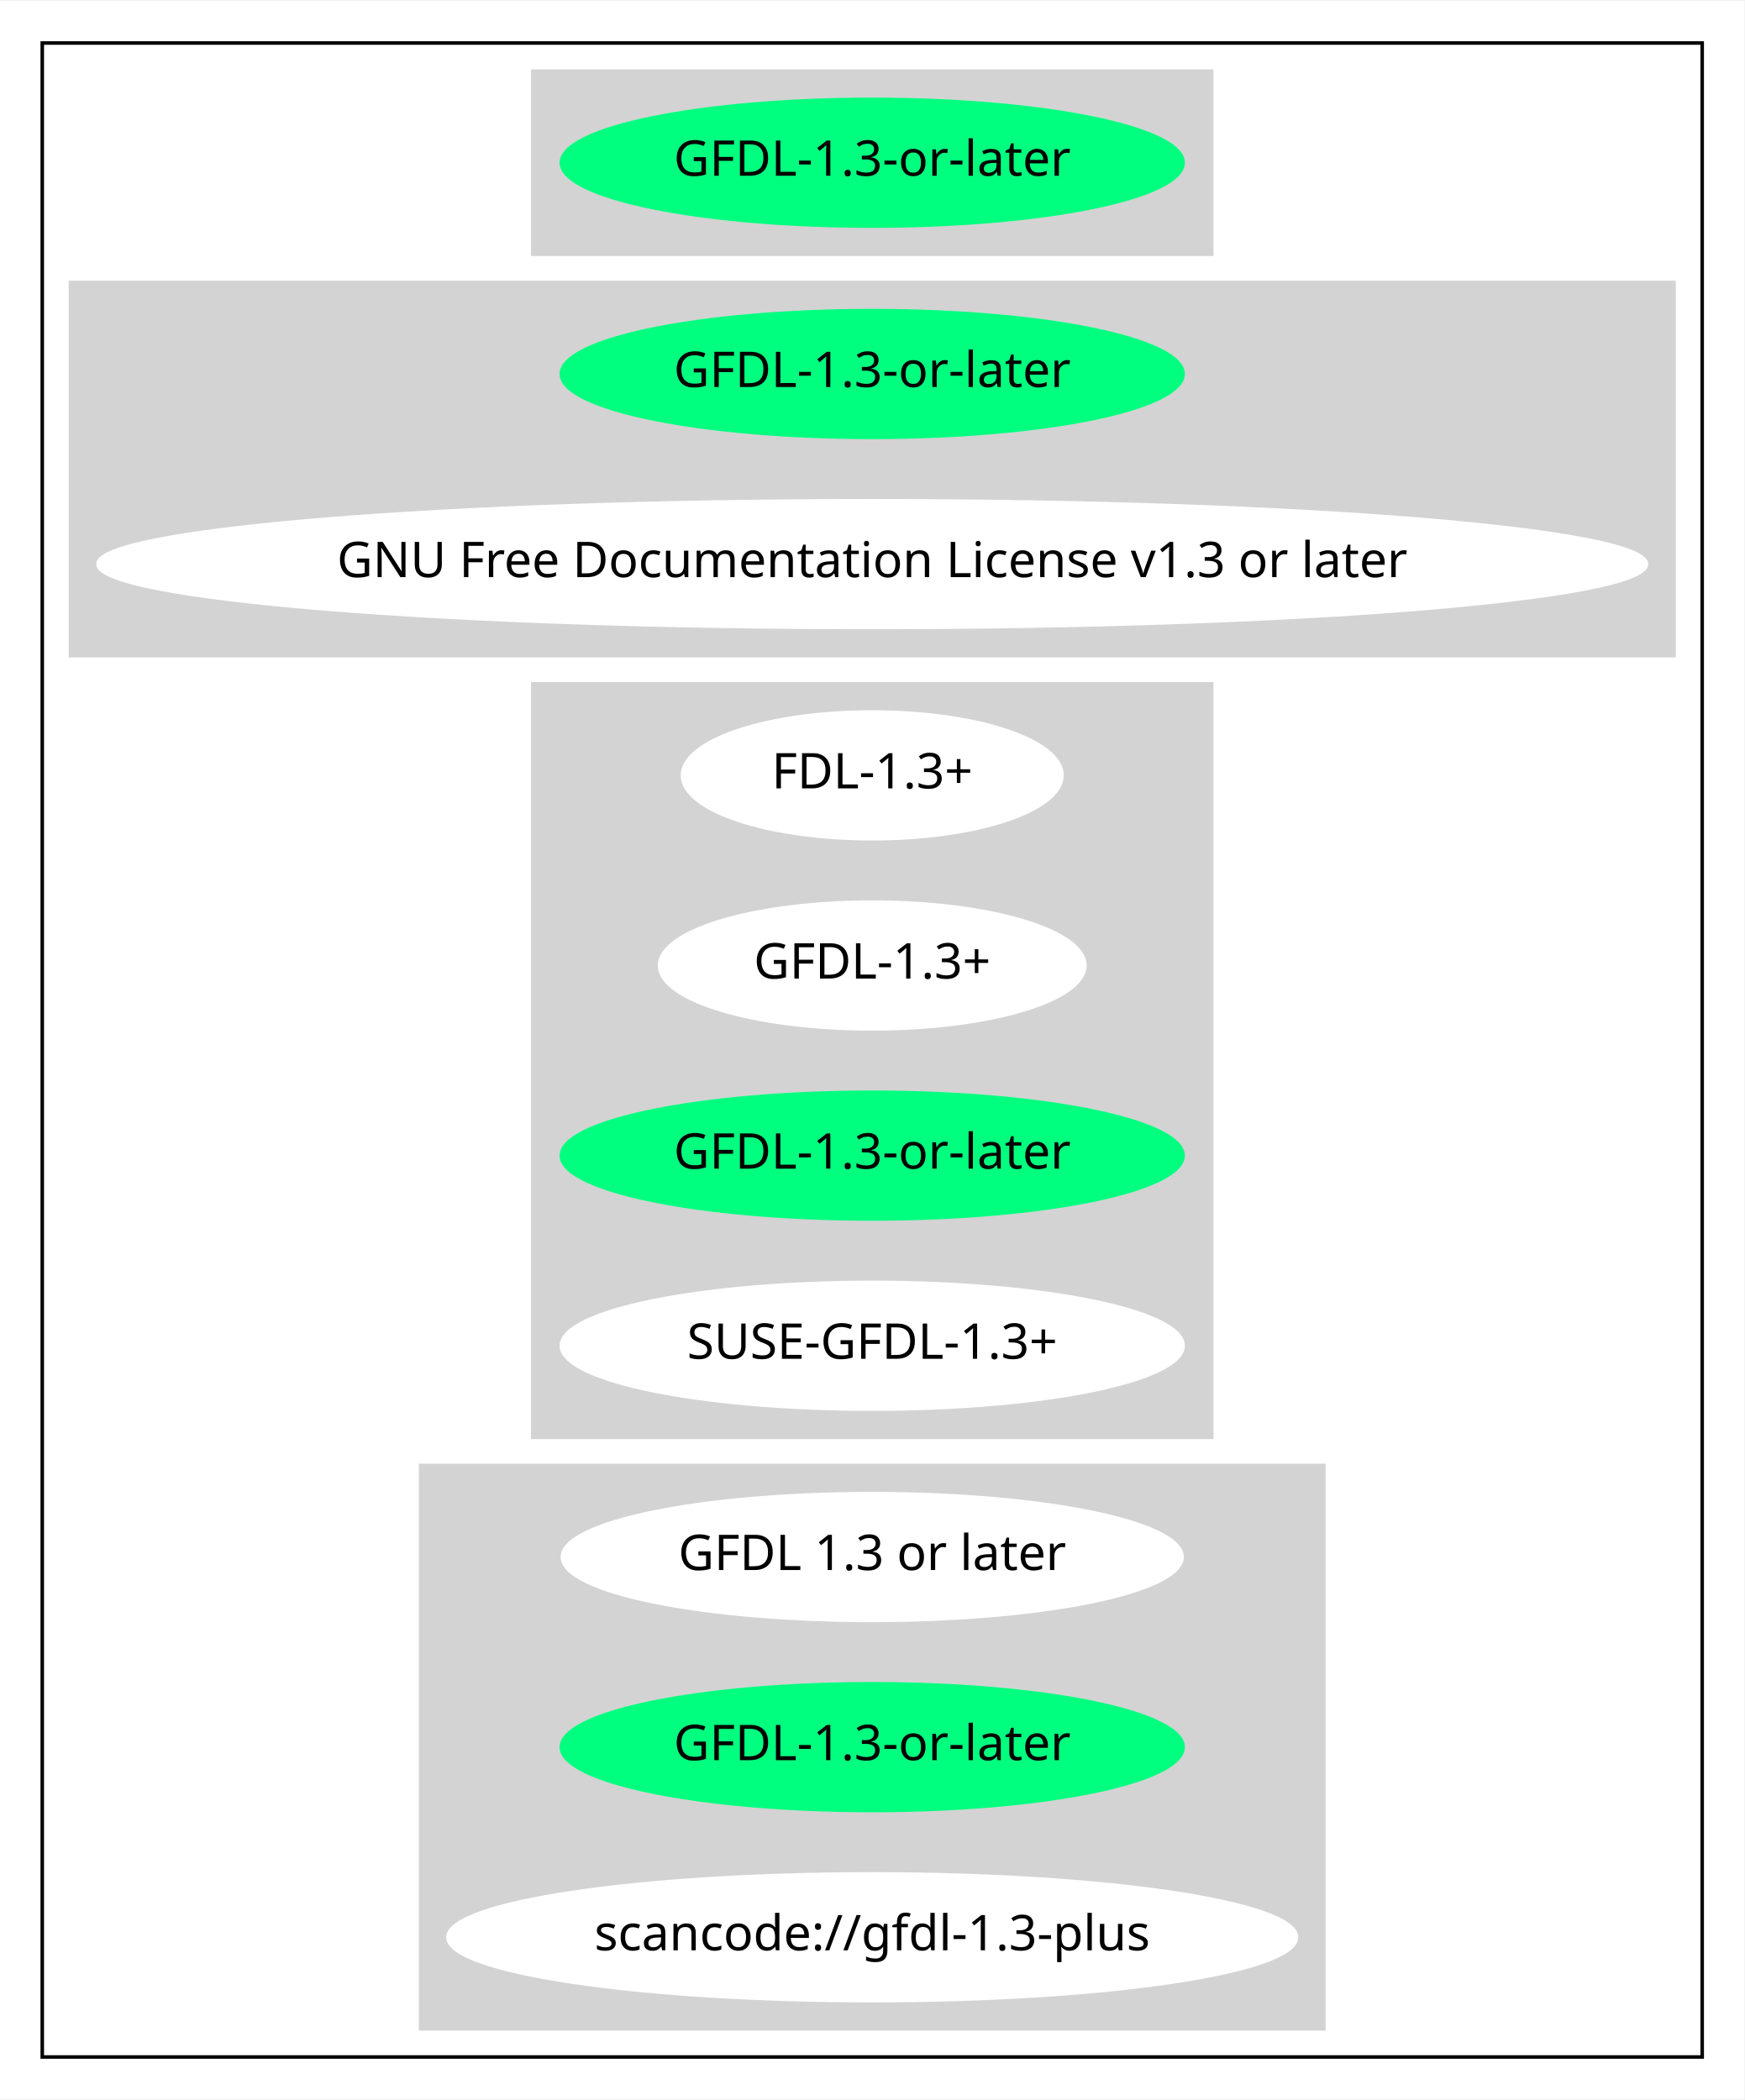
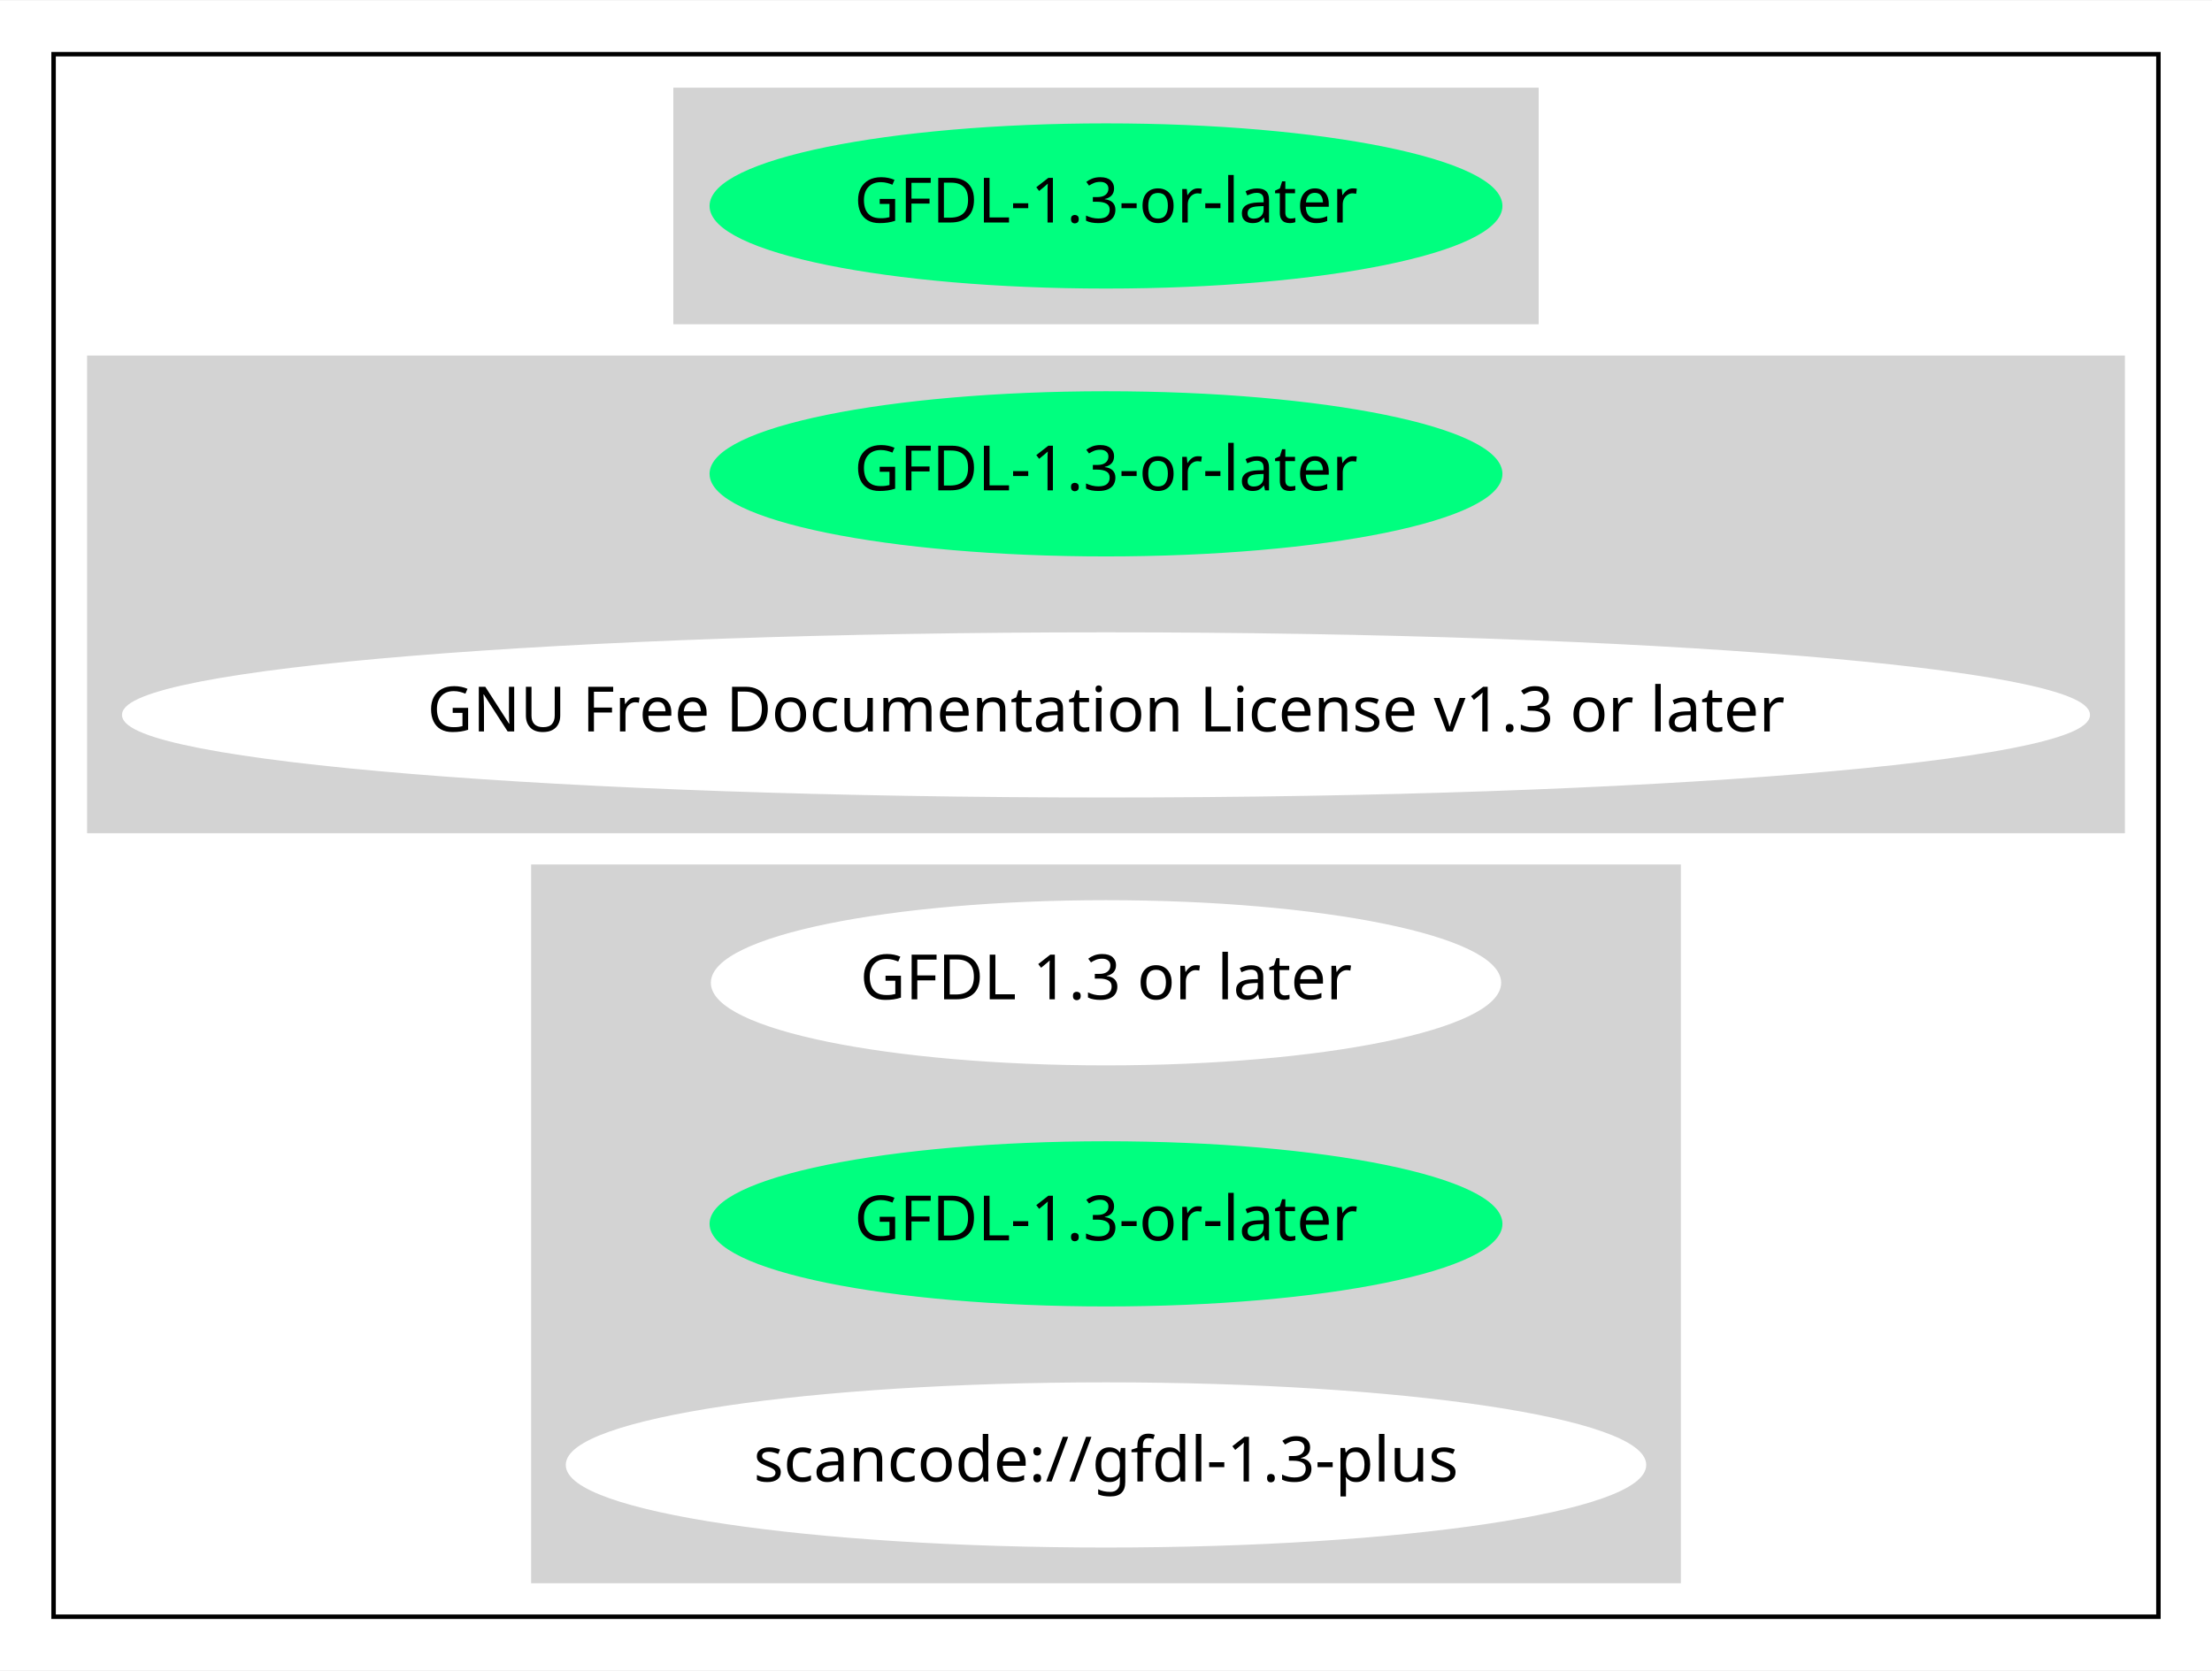
- <svg xmlns="http://www.w3.org/2000/svg" width="495pt" height="596pt" viewBox="0.00 0.00 495.36 596.00">
-   <g id="graph0" class="graph" transform="scale(1 1) rotate(0) translate(4 592)">
-     <polygon fill="white" stroke="transparent" points="-4,4 -4,-592 491.36,-592 491.36,4 -4,4" />
+ <svg xmlns="http://www.w3.org/2000/svg" width="495pt" height="374pt" viewBox="0.00 0.00 495.36 374.00">
+   <g id="graph0" class="graph" transform="scale(1 1) rotate(0) translate(4 370)">
+     <polygon fill="white" stroke="transparent" points="-4,4 -4,-370 491.36,-370 491.36,4 -4,4" />
    <g id="clust1" class="cluster">
-       <polygon fill="none" stroke="black" points="8,-8 8,-580 479.36,-580 479.36,-8 8,-8" />
+       <polygon fill="none" stroke="black" points="8,-8 8,-358 479.36,-358 479.36,-8 8,-8" />
    </g>
    <g id="clust2" class="cluster">
-       <polygon fill="lightgray" stroke="lightgray" points="147.29,-520 147.29,-572 340.07,-572 340.07,-520 147.29,-520" />
+       <polygon fill="lightgray" stroke="lightgray" points="147.29,-298 147.29,-350 340.07,-350 340.07,-298 147.29,-298" />
    </g>
    <g id="clust3" class="cluster">
-       <polygon fill="lightgray" stroke="lightgray" points="16,-406 16,-512 471.36,-512 471.36,-406 16,-406" />
+       <polygon fill="lightgray" stroke="lightgray" points="16,-184 16,-290 471.36,-290 471.36,-184 16,-184" />
    </g>
    <g id="clust4" class="cluster">
-       <polygon fill="lightgray" stroke="lightgray" points="147.29,-184 147.29,-398 340.07,-398 340.07,-184 147.29,-184" />
-     </g>
-     <g id="clust5" class="cluster">
      <polygon fill="lightgray" stroke="lightgray" points="115.44,-16 115.44,-176 371.92,-176 371.92,-16 115.44,-16" />
    </g>
    <g id="node1" class="node">
-       <ellipse fill="springgreen" stroke="springgreen" cx="243.68" cy="-546" rx="88.28" ry="18" />
-       <text text-anchor="middle" x="243.68" y="-542.3" font-family="Times-Roman" font-size="14.00">GFDL-1.3-or-later</text>
+       <ellipse fill="springgreen" stroke="springgreen" cx="243.68" cy="-324" rx="88.28" ry="18" />
+       <text text-anchor="middle" x="243.68" y="-320.3" font-family="Times-Roman" font-size="14.00">GFDL-1.3-or-later</text>
    </g>
    <g id="node2" class="node">
-       <ellipse fill="springgreen" stroke="springgreen" cx="243.68" cy="-486" rx="88.28" ry="18" />
-       <text text-anchor="middle" x="243.68" y="-482.3" font-family="Times-Roman" font-size="14.00">GFDL-1.3-or-later</text>
-     </g>
-     <g id="node3" class="node">
-       <ellipse fill="white" stroke="white" cx="243.68" cy="-432" rx="219.86" ry="18" />
-       <text text-anchor="middle" x="243.68" y="-428.3" font-family="Times-Roman" font-size="14.00">GNU Free Documentation License v1.3 or later</text>
-     </g>
-     <g id="node4" class="node">
-       <ellipse fill="white" stroke="white" cx="243.68" cy="-372" rx="53.89" ry="18" />
-       <text text-anchor="middle" x="243.68" y="-368.3" font-family="Times-Roman" font-size="14.00">FDL-1.3+</text>
-     </g>
-     <g id="node5" class="node">
-       <ellipse fill="white" stroke="white" cx="243.68" cy="-318" rx="60.39" ry="18" />
-       <text text-anchor="middle" x="243.68" y="-314.3" font-family="Times-Roman" font-size="14.00">GFDL-1.3+</text>
-     </g>
-     <g id="node6" class="node">
      <ellipse fill="springgreen" stroke="springgreen" cx="243.68" cy="-264" rx="88.28" ry="18" />
      <text text-anchor="middle" x="243.68" y="-260.3" font-family="Times-Roman" font-size="14.00">GFDL-1.3-or-later</text>
    </g>
-     <g id="node7" class="node">
-       <ellipse fill="white" stroke="white" cx="243.68" cy="-210" rx="88.28" ry="18" />
-       <text text-anchor="middle" x="243.68" y="-206.3" font-family="Times-Roman" font-size="14.00">SUSE-GFDL-1.3+</text>
+     <g id="node3" class="node">
+       <ellipse fill="white" stroke="white" cx="243.68" cy="-210" rx="219.86" ry="18" />
+       <text text-anchor="middle" x="243.68" y="-206.3" font-family="Times-Roman" font-size="14.00">GNU Free Documentation License v1.3 or later</text>
    </g>
-     <g id="node8" class="node">
+     <g id="node4" class="node">
      <ellipse fill="white" stroke="white" cx="243.68" cy="-150" rx="87.99" ry="18" />
      <text text-anchor="middle" x="243.68" y="-146.3" font-family="Times-Roman" font-size="14.00">GFDL 1.3 or later</text>
    </g>
-     <g id="node9" class="node">
+     <g id="node5" class="node">
      <ellipse fill="springgreen" stroke="springgreen" cx="243.68" cy="-96" rx="88.28" ry="18" />
      <text text-anchor="middle" x="243.68" y="-92.3" font-family="Times-Roman" font-size="14.00">GFDL-1.3-or-later</text>
    </g>
-     <g id="node10" class="node">
+     <g id="node6" class="node">
      <ellipse fill="white" stroke="white" cx="243.68" cy="-42" rx="120.48" ry="18" />
      <text text-anchor="middle" x="243.68" y="-38.3" font-family="Times-Roman" font-size="14.00">scancode://gfdl-1.3-plus</text>
    </g>
  </g>
</svg>
